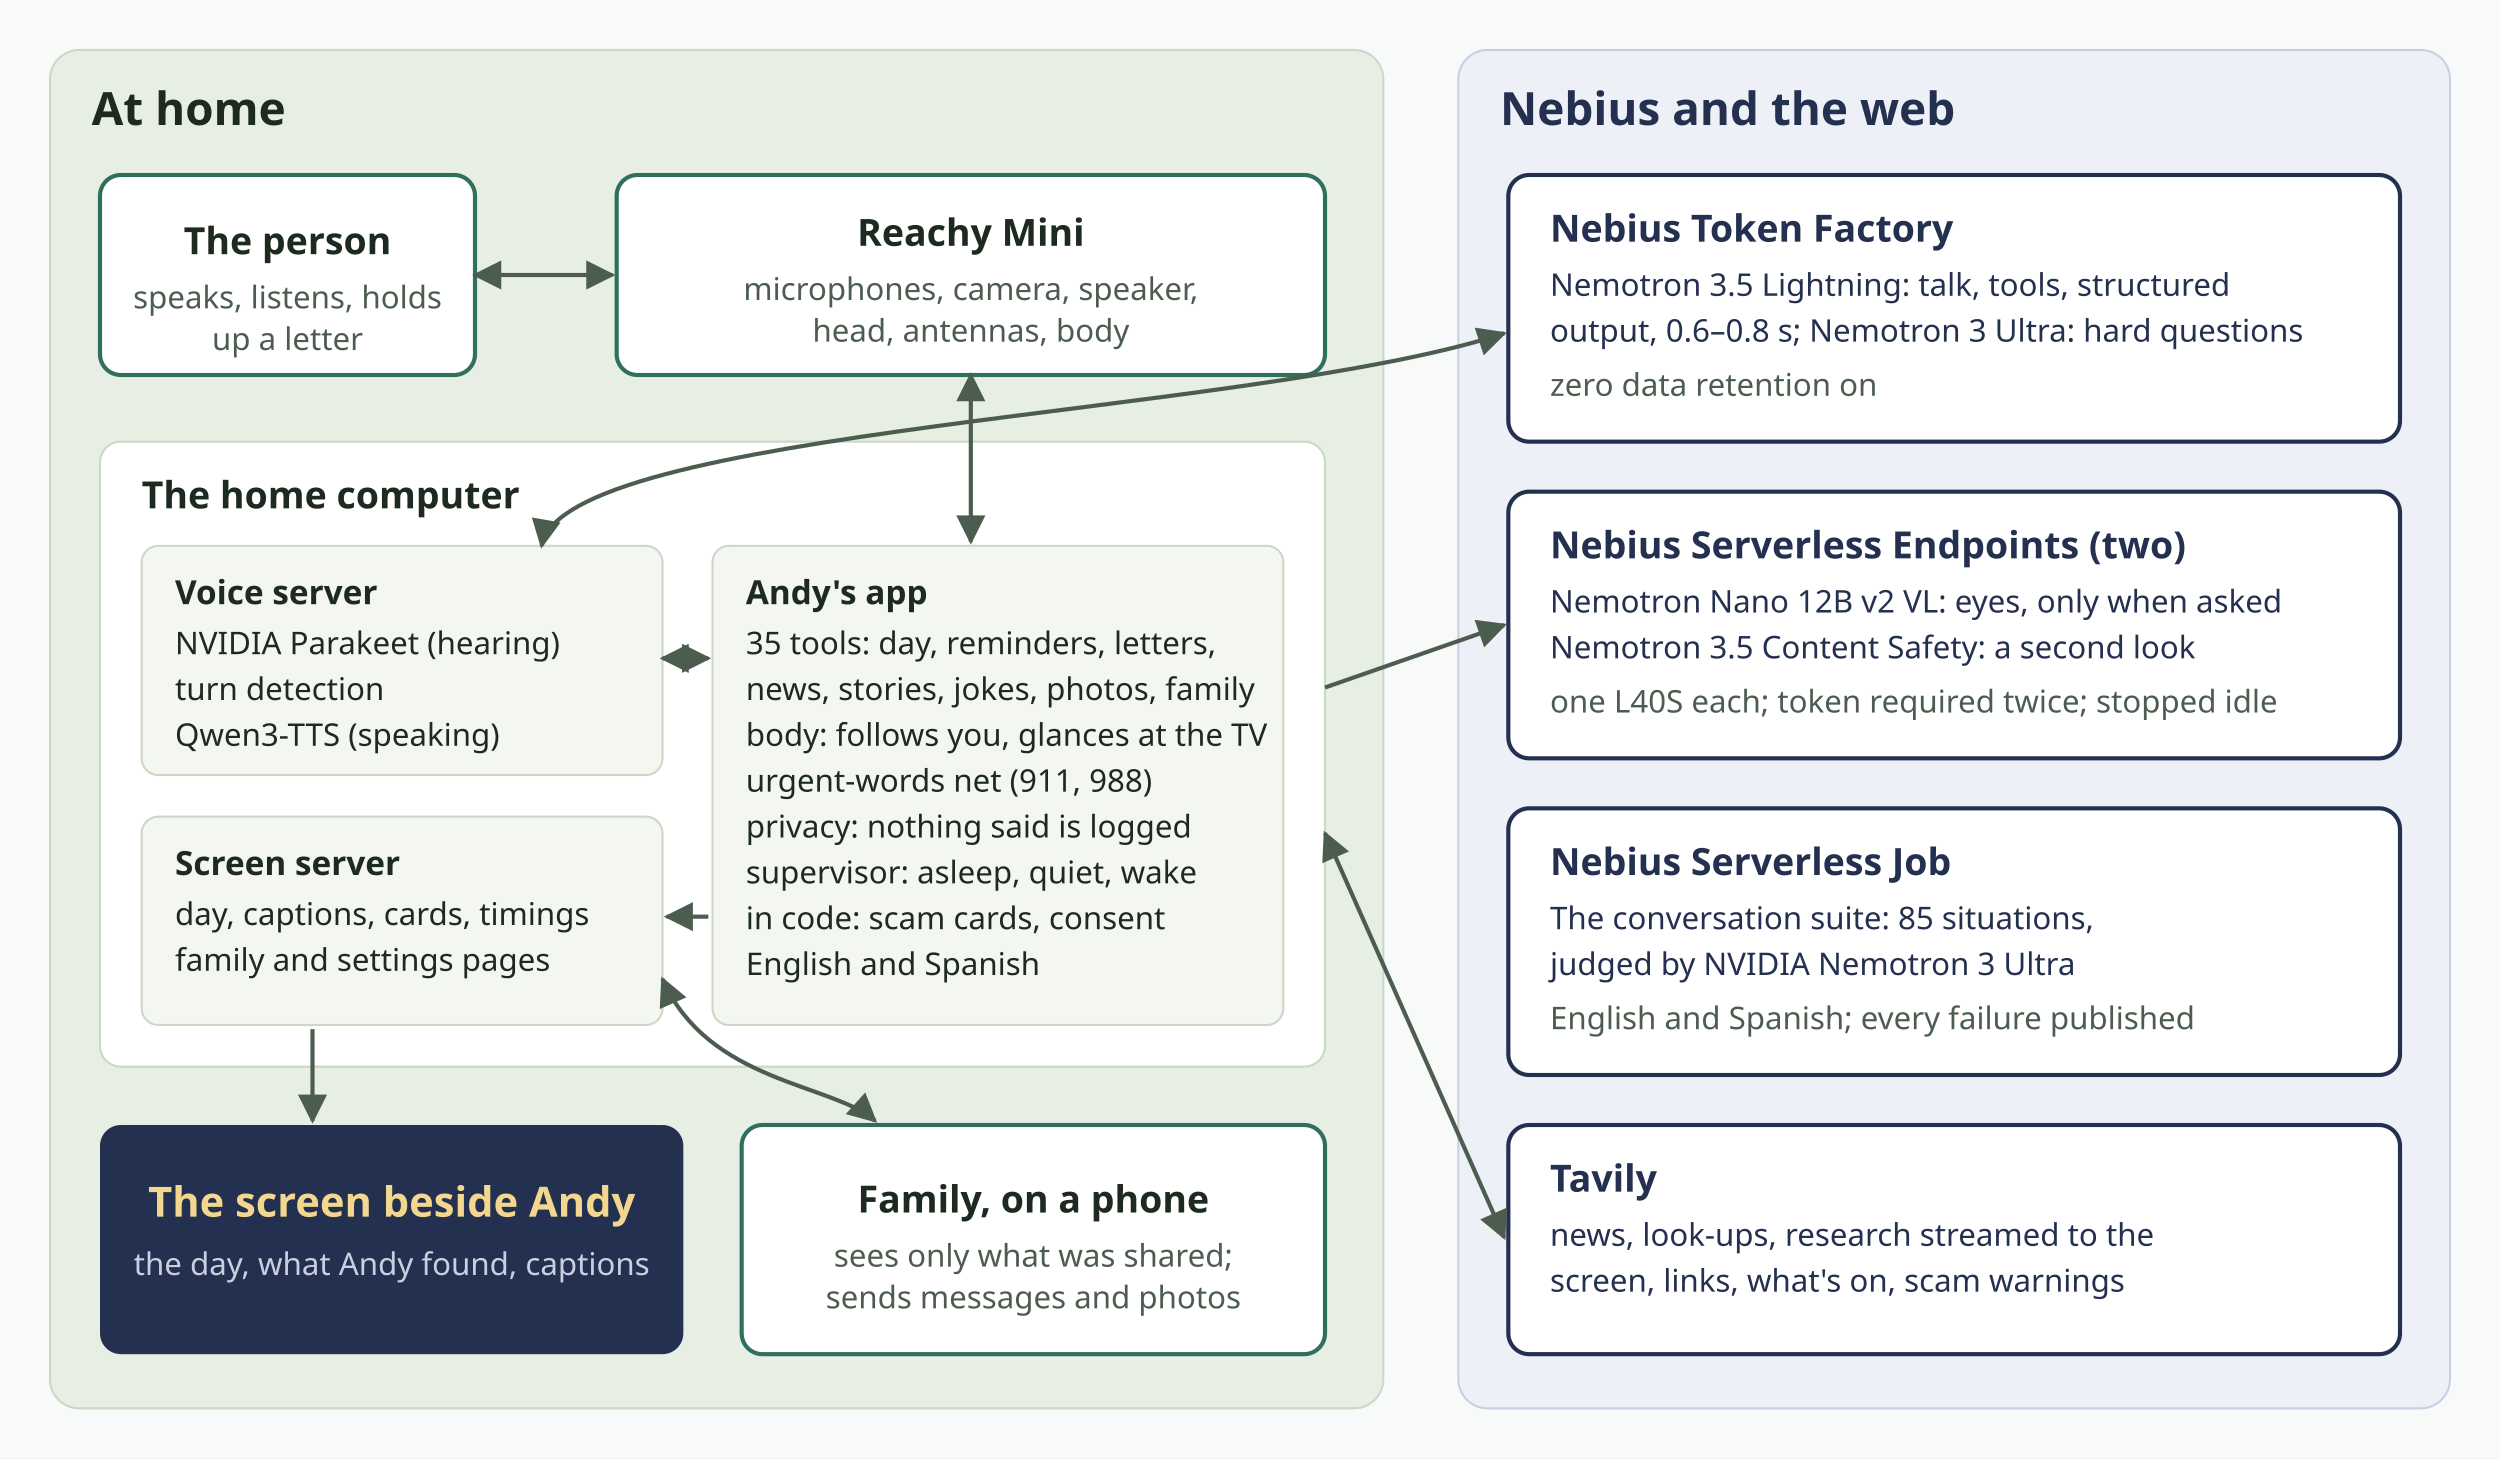
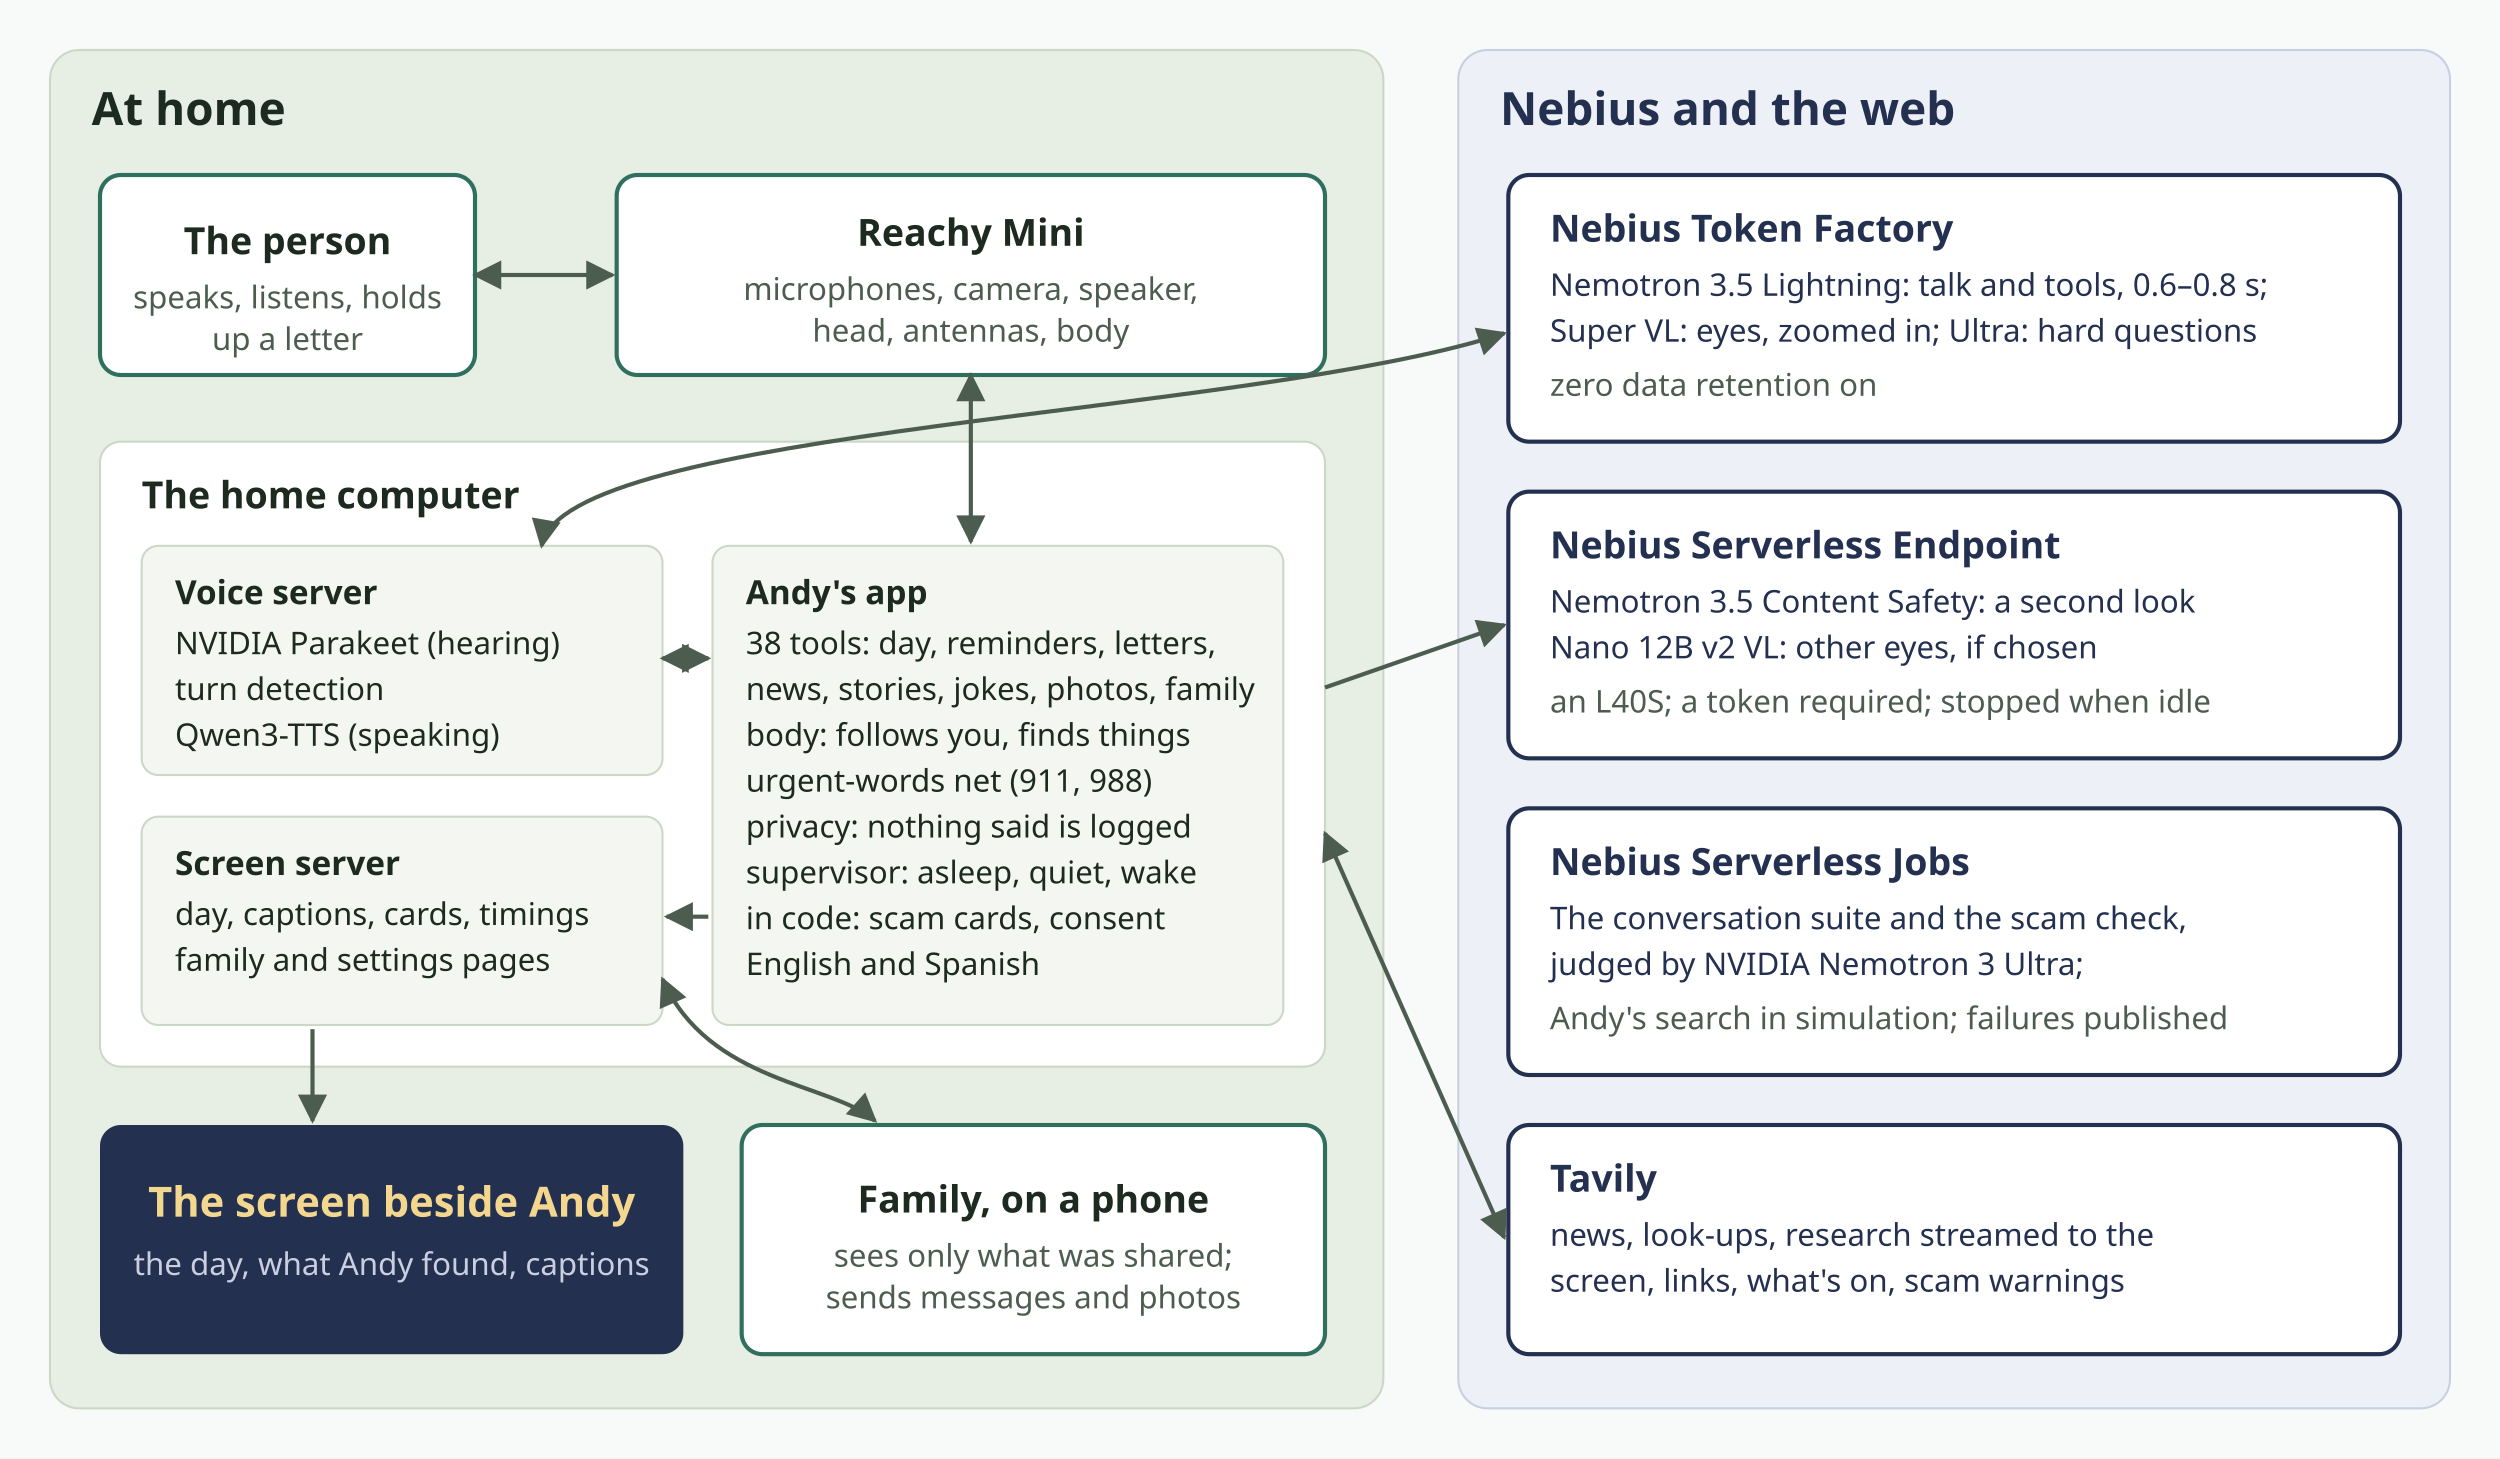
<svg xmlns="http://www.w3.org/2000/svg" viewBox="0 0 1200 700" font-family="Atkinson Hyperlegible, Verdana, sans-serif" role="img" aria-labelledby="t d">
  <rect width="1200" height="700" fill="#f7faf8" />
  <defs>
    <marker id="a" viewBox="0 0 10 10" refX="9" refY="5" markerWidth="7" markerHeight="7" orient="auto-start-reverse">
      <path d="M0,0 L10,5 L0,10 z" fill="#4c5d4f" />
    </marker>
  </defs>
  <rect x="24" y="24" width="640" height="652" rx="14" fill="#e7eee3" stroke="#cbd8c6" />
  <text x="44" y="60" font-size="22" font-weight="700" fill="#1d2a1f">At home</text>
  <rect x="48" y="84" width="180" height="96" rx="10" fill="#fff" stroke="#2f6f5e" stroke-width="2" />
  <text x="138" y="122" font-size="18" font-weight="700" text-anchor="middle" fill="#1d2a1f">The person</text>
  <text x="138" y="148" font-size="15" text-anchor="middle" fill="#4c5d4f">speaks, listens, holds</text>
  <text x="138" y="168" font-size="15" text-anchor="middle" fill="#4c5d4f">up a letter</text>
  <rect x="296" y="84" width="340" height="96" rx="10" fill="#fff" stroke="#2f6f5e" stroke-width="2" />
  <text x="466" y="118" font-size="18" font-weight="700" text-anchor="middle" fill="#1d2a1f">Reachy Mini</text>
  <text x="466" y="144" font-size="15" text-anchor="middle" fill="#4c5d4f">microphones, camera, speaker,</text>
  <text x="466" y="164" font-size="15" text-anchor="middle" fill="#4c5d4f">head, antennas, body</text>
  <line x1="228" y1="132" x2="294" y2="132" stroke="#4c5d4f" stroke-width="2" marker-end="url(#a)" marker-start="url(#a)" />
  <rect x="48" y="212" width="588" height="300" rx="10" fill="#fff" stroke="#cbd8c6" />
  <text x="68" y="244" font-size="18" font-weight="700" fill="#1d2a1f">The home computer</text>
  <rect x="68" y="262" width="250" height="110" rx="8" fill="#f4f7f1" stroke="#cbd8c6" />
  <text x="84" y="290" font-size="16" font-weight="700" fill="#1d2a1f">Voice server</text>
  <text x="84" y="314" font-size="15" fill="#1d2a1f">NVIDIA Parakeet (hearing)</text>
  <text x="84" y="336" font-size="15" fill="#1d2a1f">turn detection</text>
  <text x="84" y="358" font-size="15" fill="#1d2a1f">Qwen3-TTS (speaking)</text>
  <rect x="342" y="262" width="274" height="230" rx="8" fill="#f4f7f1" stroke="#cbd8c6" />
  <text x="358" y="290" font-size="16" font-weight="700" fill="#1d2a1f">Andy's app</text>
-   <text x="358" y="314" font-size="15" fill="#1d2a1f">35 tools: day, reminders, letters,</text>
+   <text x="358" y="314" font-size="15" fill="#1d2a1f">38 tools: day, reminders, letters,</text>
  <text x="358" y="336" font-size="15" fill="#1d2a1f">news, stories, jokes, photos, family</text>
-   <text x="358" y="358" font-size="15" fill="#1d2a1f">body: follows you, glances at the TV</text>
+   <text x="358" y="358" font-size="15" fill="#1d2a1f">body: follows you, finds things</text>
  <text x="358" y="380" font-size="15" fill="#1d2a1f">urgent-words net (911, 988)</text>
  <text x="358" y="402" font-size="15" fill="#1d2a1f">privacy: nothing said is logged</text>
  <text x="358" y="424" font-size="15" fill="#1d2a1f">supervisor: asleep, quiet, wake</text>
  <text x="358" y="446" font-size="15" fill="#1d2a1f">in code: scam cards, consent</text>
  <text x="358" y="468" font-size="15" fill="#1d2a1f">English and Spanish</text>
  <line x1="466" y1="180" x2="466" y2="260" stroke="#4c5d4f" stroke-width="2" marker-end="url(#a)" marker-start="url(#a)" />
  <line x1="318" y1="316" x2="340" y2="316" stroke="#4c5d4f" stroke-width="2" marker-end="url(#a)" marker-start="url(#a)" />
  <rect x="68" y="392" width="250" height="100" rx="8" fill="#f4f7f1" stroke="#cbd8c6" />
  <text x="84" y="420" font-size="16" font-weight="700" fill="#1d2a1f">Screen server</text>
  <text x="84" y="444" font-size="15" fill="#1d2a1f">day, captions, cards, timings</text>
  <text x="84" y="466" font-size="15" fill="#1d2a1f">family and settings pages</text>
  <line x1="340" y1="440" x2="320" y2="440" stroke="#4c5d4f" stroke-width="2" marker-end="url(#a)" />
  <rect x="48" y="540" width="280" height="110" rx="10" fill="#24304f" />
  <text x="188" y="584" font-size="20" font-weight="700" text-anchor="middle" fill="#f3d78f">The screen beside Andy</text>
  <text x="188" y="612" font-size="15" text-anchor="middle" fill="#c9cfe0">the day, what Andy found, captions</text>
  <line x1="150" y1="494" x2="150" y2="538" stroke="#4c5d4f" stroke-width="2" marker-end="url(#a)" />
  <rect x="356" y="540" width="280" height="110" rx="10" fill="#fff" stroke="#2f6f5e" stroke-width="2" />
  <text x="496" y="582" font-size="18" font-weight="700" text-anchor="middle" fill="#1d2a1f">Family, on a phone</text>
  <text x="496" y="608" font-size="15" text-anchor="middle" fill="#4c5d4f">sees only what was shared;</text>
  <text x="496" y="628" font-size="15" text-anchor="middle" fill="#4c5d4f">sends messages and photos</text>
  <path d="M318 470 C 340 520, 400 520, 420 538" fill="none" stroke="#4c5d4f" stroke-width="2" marker-end="url(#a)" marker-start="url(#a)" />
  <rect x="700" y="24" width="476" height="652" rx="14" fill="#eef0f7" stroke="#c9cfe0" />
  <text x="720" y="60" font-size="22" font-weight="700" fill="#24304f">Nebius and the web</text>
  <rect x="724" y="84" width="428" height="128" rx="10" fill="#fff" stroke="#24304f" stroke-width="2" />
  <text x="744" y="116" font-size="18" font-weight="700" fill="#24304f">Nebius Token Factory</text>
-   <text x="744" y="142" font-size="15" fill="#24304f">Nemotron 3.5 Lightning: talk, tools, structured</text>
-   <text x="744" y="164" font-size="15" fill="#24304f">output, 0.6–0.8 s; Nemotron 3 Ultra: hard questions</text>
+   <text x="744" y="142" font-size="15" fill="#24304f">Nemotron 3.5 Lightning: talk and tools, 0.6–0.8 s;</text>
+   <text x="744" y="164" font-size="15" fill="#24304f">Super VL: eyes, zoomed in; Ultra: hard questions</text>
  <text x="744" y="190" font-size="15" fill="#4c5d4f">zero data retention on</text>
  <rect x="724" y="236" width="428" height="128" rx="10" fill="#fff" stroke="#24304f" stroke-width="2" />
-   <text x="744" y="268" font-size="18" font-weight="700" fill="#24304f">Nebius Serverless Endpoints (two)</text>
-   <text x="744" y="294" font-size="15" fill="#24304f">Nemotron Nano 12B v2 VL: eyes, only when asked</text>
-   <text x="744" y="316" font-size="15" fill="#24304f">Nemotron 3.5 Content Safety: a second look</text>
-   <text x="744" y="342" font-size="15" fill="#4c5d4f">one L40S each; token required twice; stopped idle</text>
+   <text x="744" y="268" font-size="18" font-weight="700" fill="#24304f">Nebius Serverless Endpoint</text>
+   <text x="744" y="294" font-size="15" fill="#24304f">Nemotron 3.5 Content Safety: a second look</text>
+   <text x="744" y="316" font-size="15" fill="#24304f">Nano 12B v2 VL: other eyes, if chosen</text>
+   <text x="744" y="342" font-size="15" fill="#4c5d4f">an L40S; a token required; stopped when idle</text>
  <rect x="724" y="388" width="428" height="128" rx="10" fill="#fff" stroke="#24304f" stroke-width="2" />
-   <text x="744" y="420" font-size="18" font-weight="700" fill="#24304f">Nebius Serverless Job</text>
-   <text x="744" y="446" font-size="15" fill="#24304f">The conversation suite: 85 situations,</text>
-   <text x="744" y="468" font-size="15" fill="#24304f">judged by NVIDIA Nemotron 3 Ultra</text>
-   <text x="744" y="494" font-size="15" fill="#4c5d4f">English and Spanish; every failure published</text>
+   <text x="744" y="420" font-size="18" font-weight="700" fill="#24304f">Nebius Serverless Jobs</text>
+   <text x="744" y="446" font-size="15" fill="#24304f">The conversation suite and the scam check,</text>
+   <text x="744" y="468" font-size="15" fill="#24304f">judged by NVIDIA Nemotron 3 Ultra;</text>
+   <text x="744" y="494" font-size="15" fill="#4c5d4f">Andy's search in simulation; failures published</text>
  <rect x="724" y="540" width="428" height="110" rx="10" fill="#fff" stroke="#24304f" stroke-width="2" />
  <text x="744" y="572" font-size="18" font-weight="700" fill="#24304f">Tavily</text>
  <text x="744" y="598" font-size="15" fill="#24304f">news, look-ups, research streamed to the</text>
  <text x="744" y="620" font-size="15" fill="#24304f">screen, links, what's on, scam warnings</text>
  <path d="M260 262 C 270 205, 600 200, 722 160" fill="none" stroke="#4c5d4f" stroke-width="2" marker-end="url(#a)" marker-start="url(#a)" />
  <line x1="636" y1="330" x2="722" y2="300" stroke="#4c5d4f" stroke-width="2" marker-end="url(#a)" />
  <line x1="636" y1="400" x2="722" y2="594" stroke="#4c5d4f" stroke-width="2" marker-end="url(#a)" marker-start="url(#a)" />
</svg>
